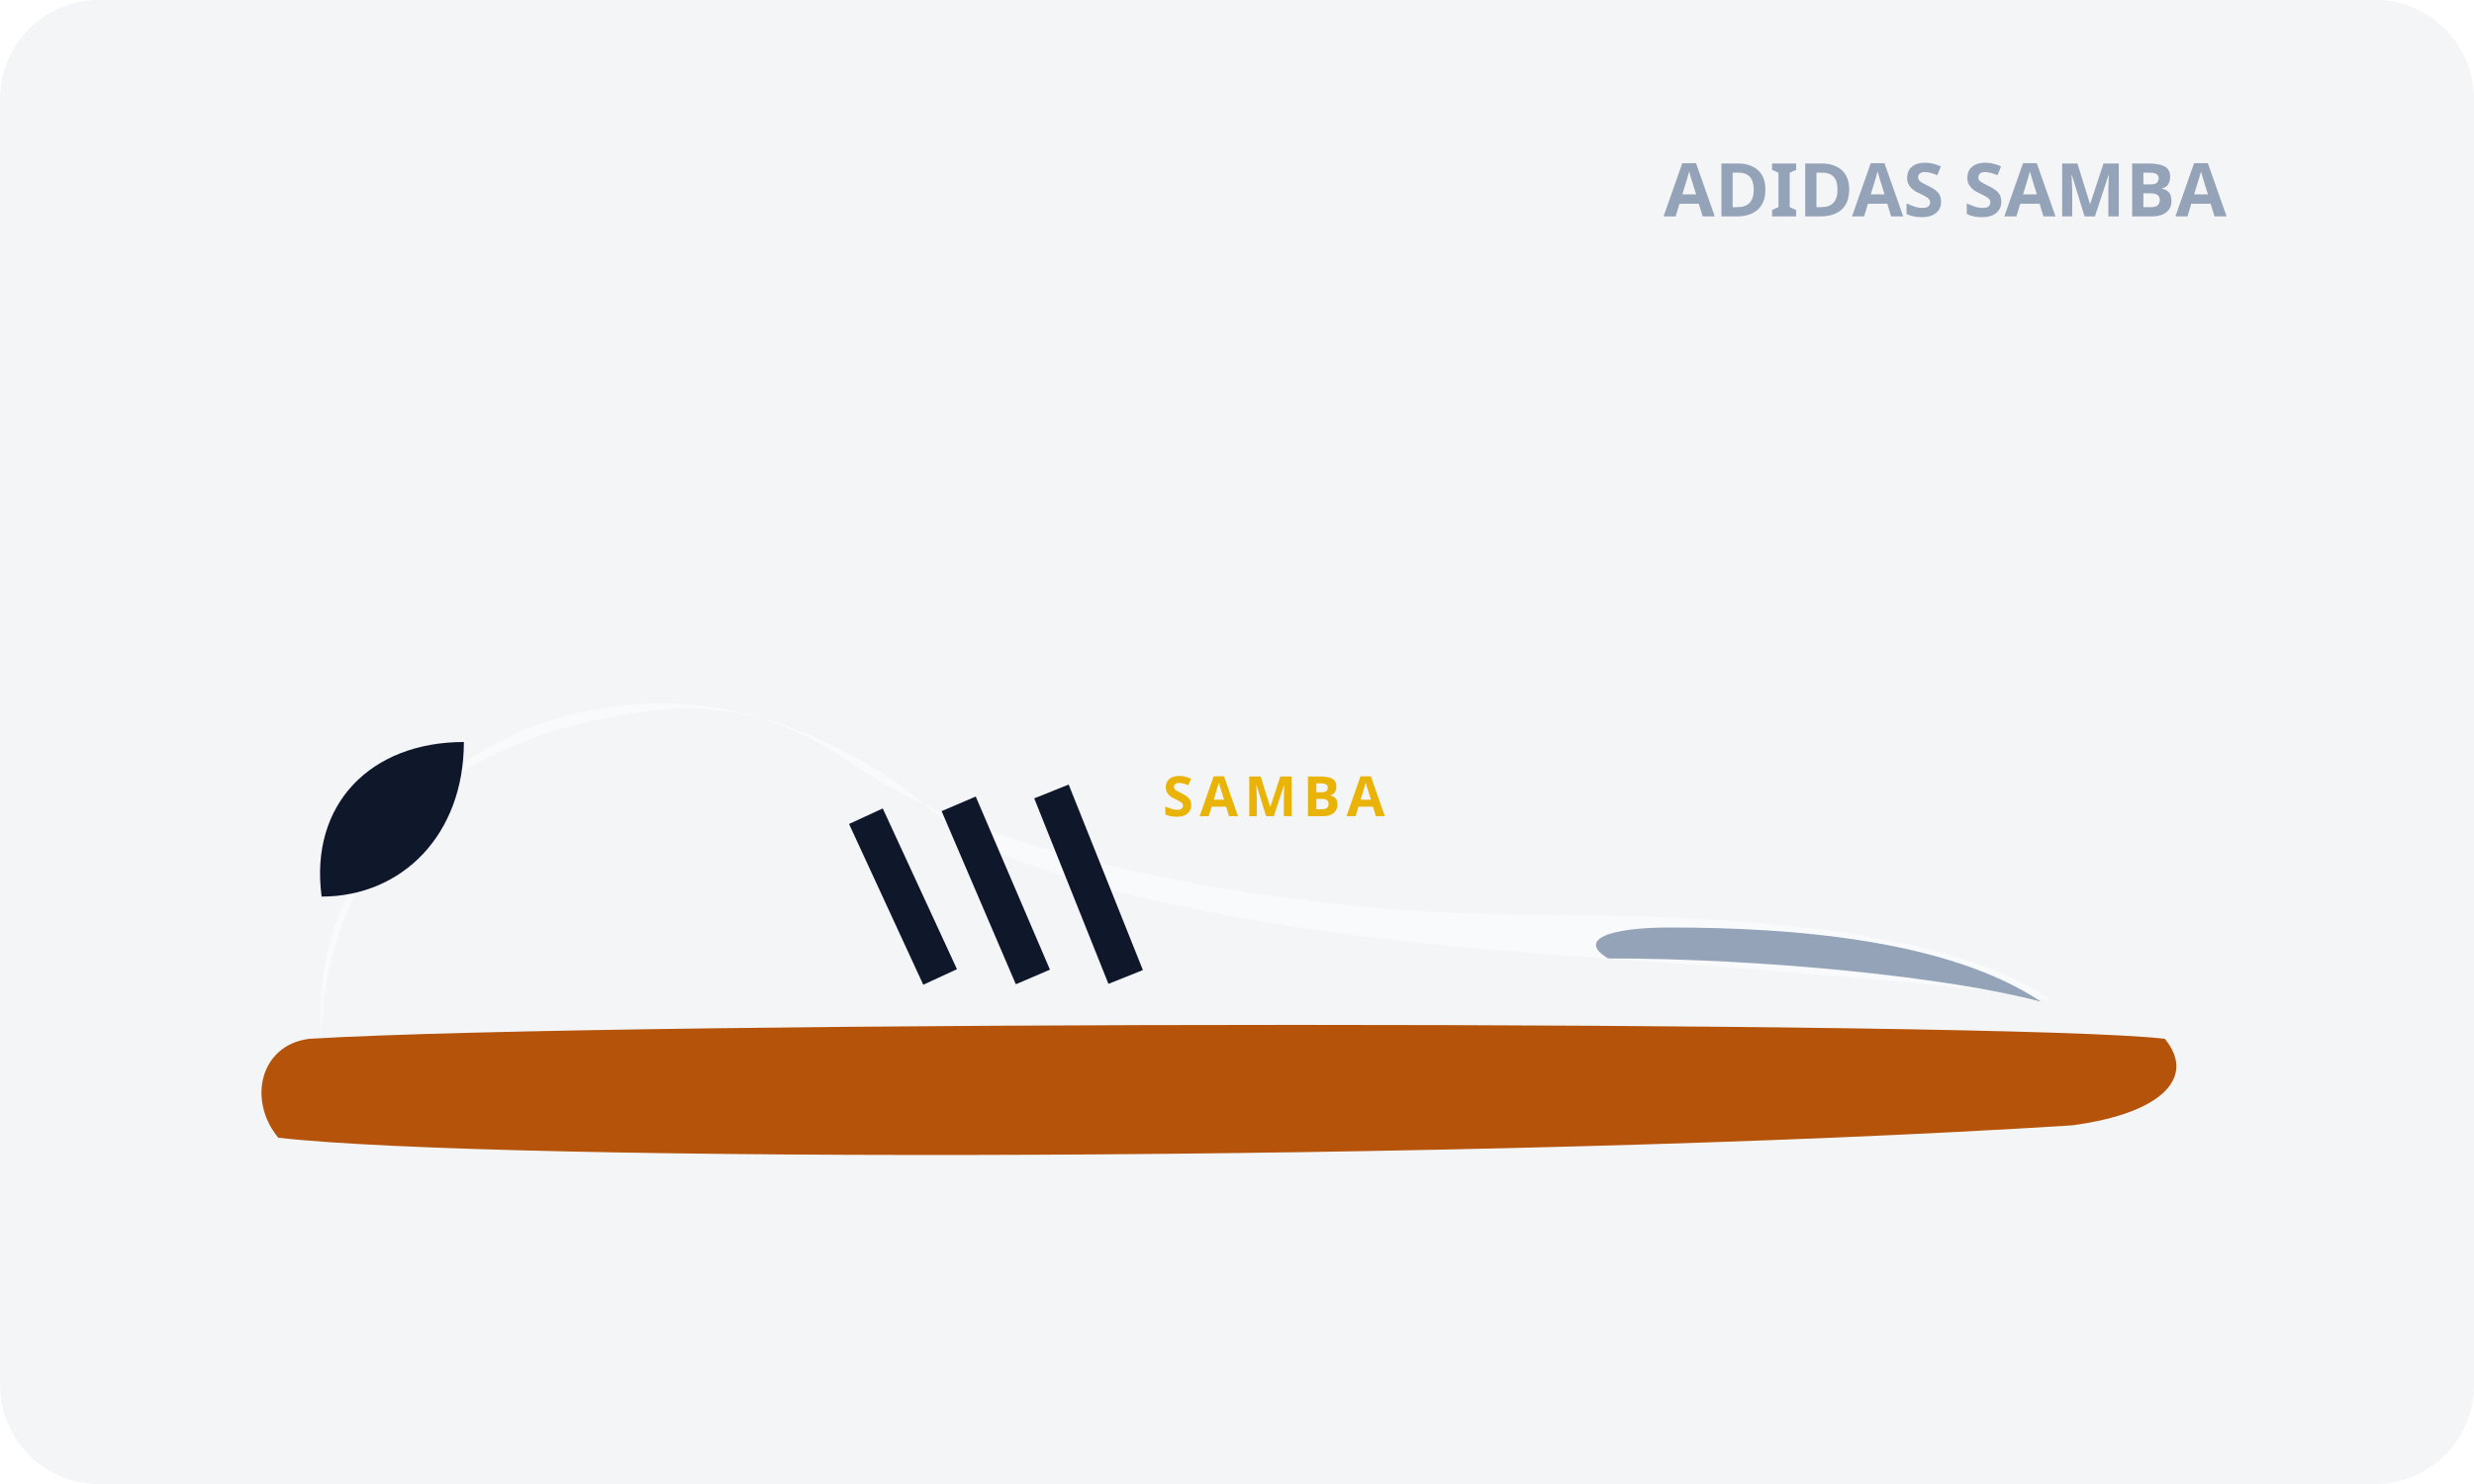
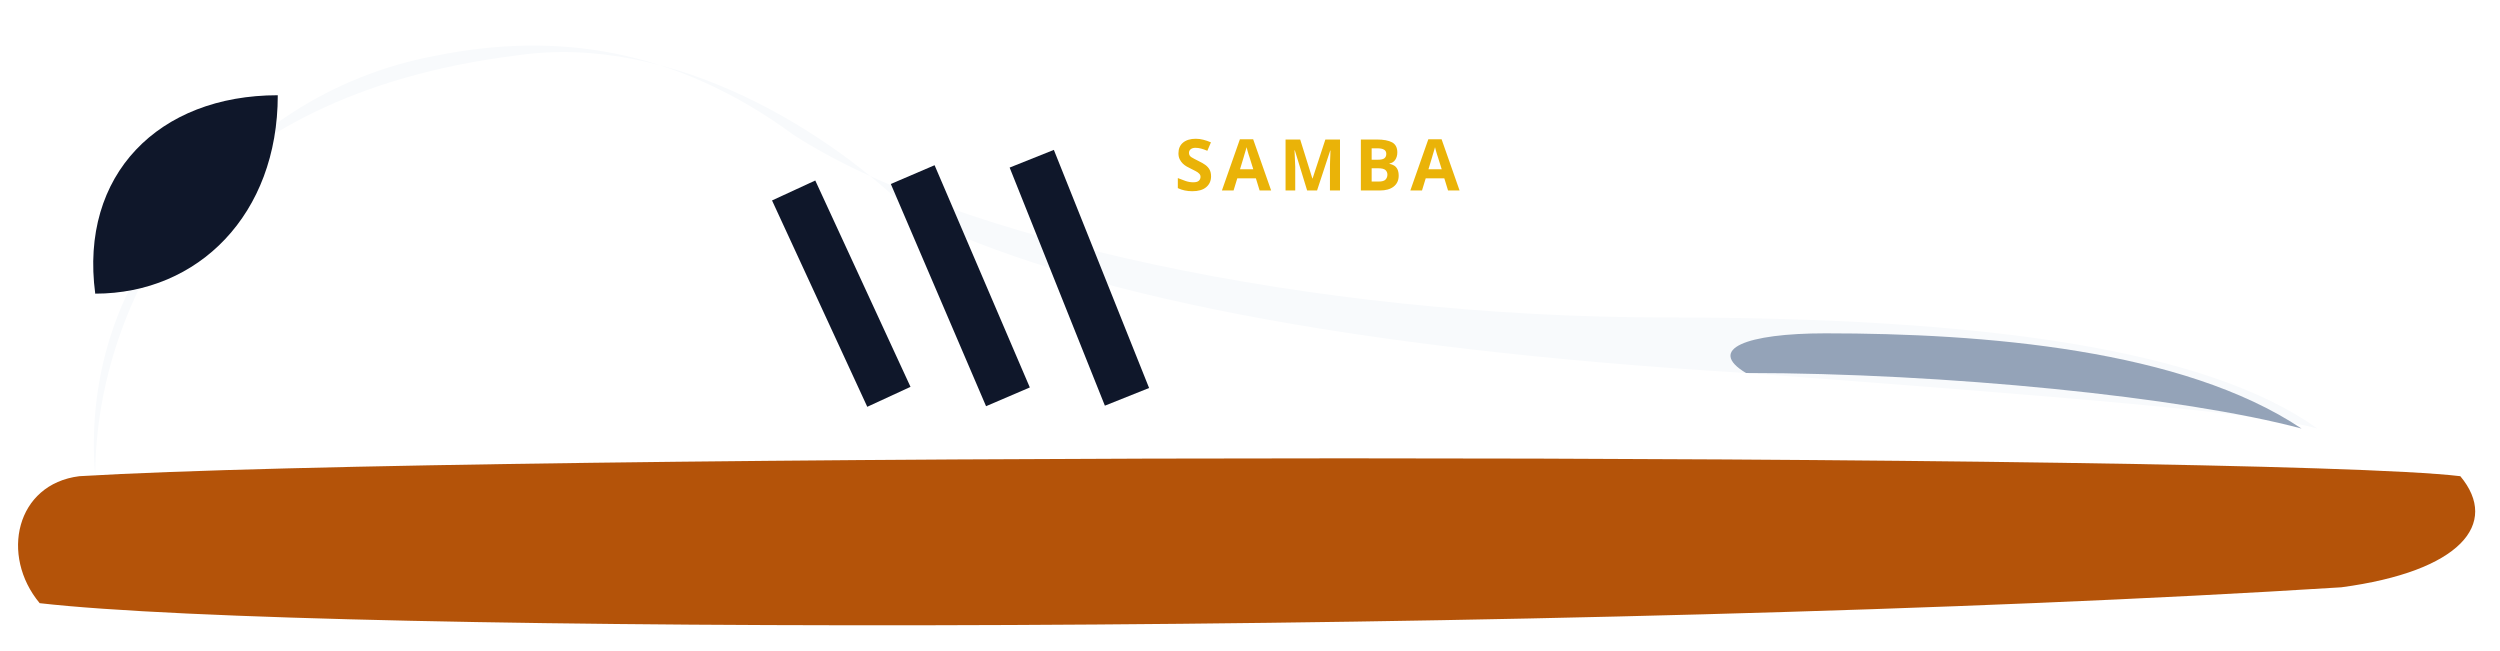
- <svg xmlns="http://www.w3.org/2000/svg" viewBox="0 0 400 240" fill="none">
-   <rect width="400" height="240" rx="16" fill="#f4f5f7" />
+ <svg xmlns="http://www.w3.org/2000/svg" viewBox="40 108 315 82" fill="none">
  <path d="M45 184 C80 188, 240 188, 335 182 C350 180, 355 174, 350 168 C325 165, 100 165, 50 168 C42 169, 40 178, 45 184 Z" fill="#b45309" />
  <path d="M52 168 C50 145, 65 120, 105 115 C125 112, 145 125, 155 135 C175 145, 210 152, 260 155 C300 158, 325 160, 332 162 C318 152, 290 148, 250 148 C205 148, 160 138, 140 125 C125 114, 110 112, 95 115 C68 120, 52 145, 52 168 Z" fill="#f8fafc" />
  <path d="M260 155 C285 155, 315 158, 330 162 C315 152, 290 150, 270 150 C260 150, 255 152, 260 155 Z" fill="#94a3b8" />
  <path d="M140 132 L152 158 M155 130 L167 158 M170 128 L182 158" stroke="#0f172a" stroke-width="6" stroke-linecap="butt" />
  <path d="M52 145 C50 130, 60 120, 75 120 C75 135, 65 145, 52 145 Z" fill="#0f172a" />
  <text x="188" y="132" fill="#eab308" font-family="system-ui" font-size="9" font-weight="bold" letter-spacing="1">SAMBA</text>
-   <text x="360" y="35" fill="#94a3b8" font-family="system-ui" font-size="12" font-weight="bold" text-anchor="end">ADIDAS SAMBA</text>
</svg>
